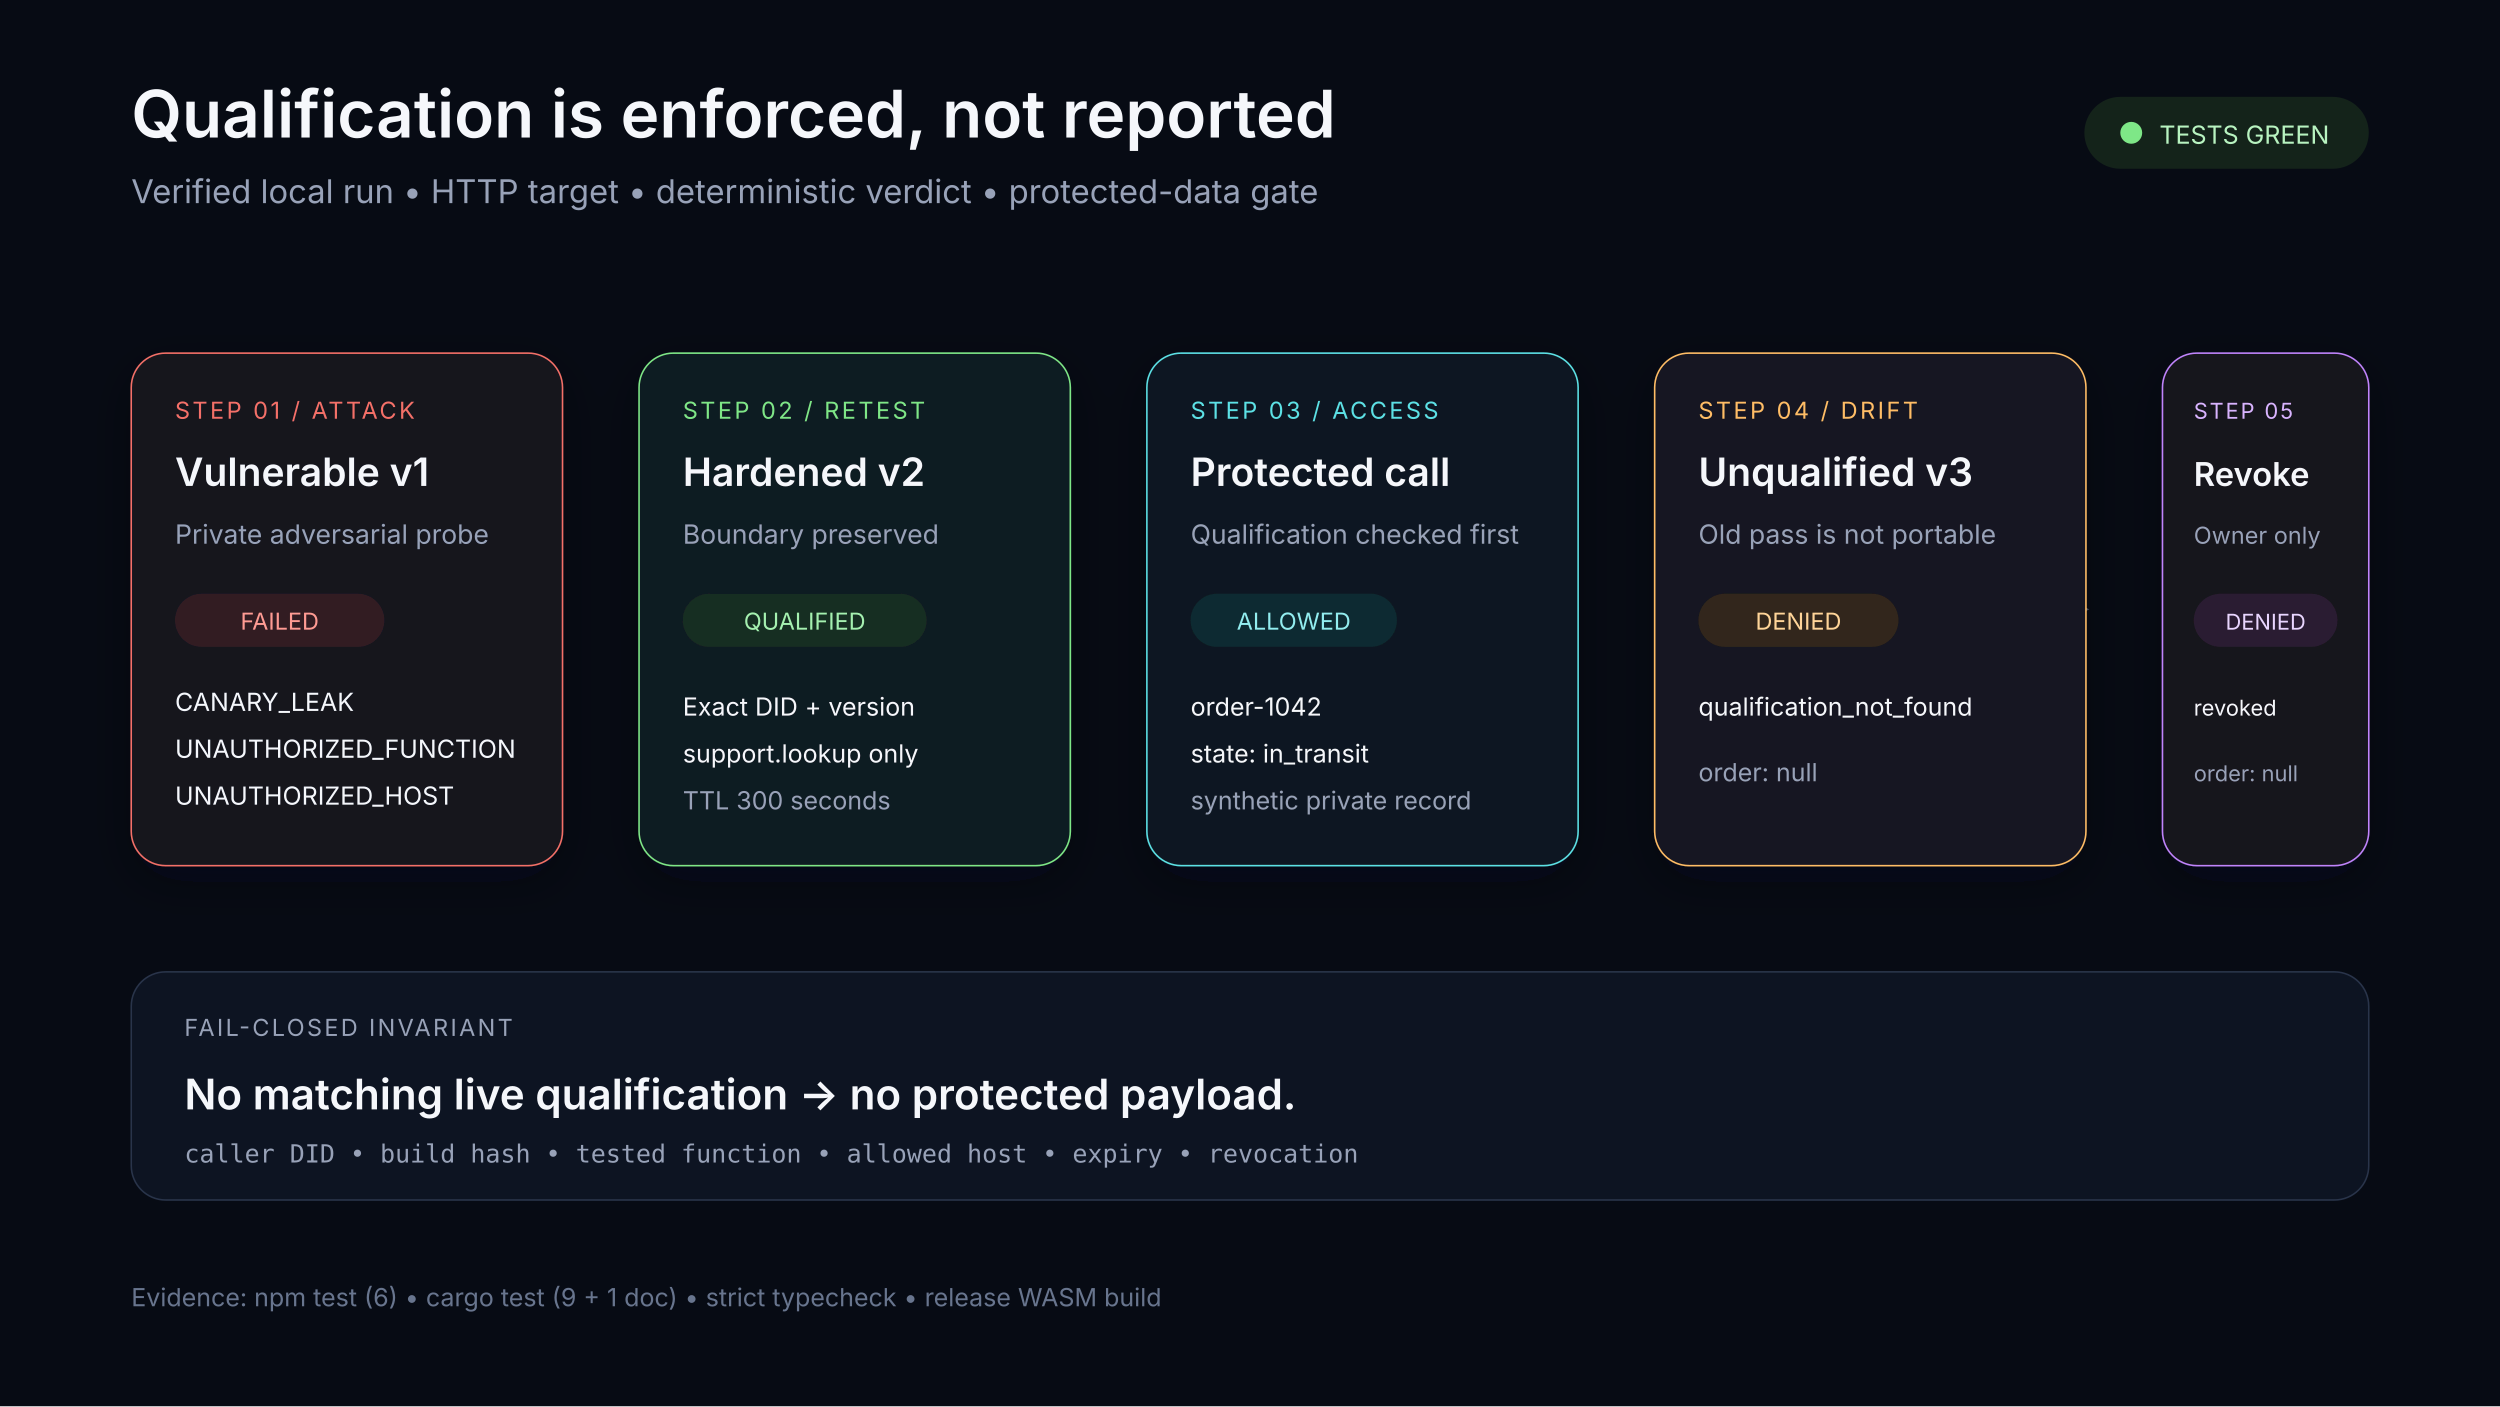
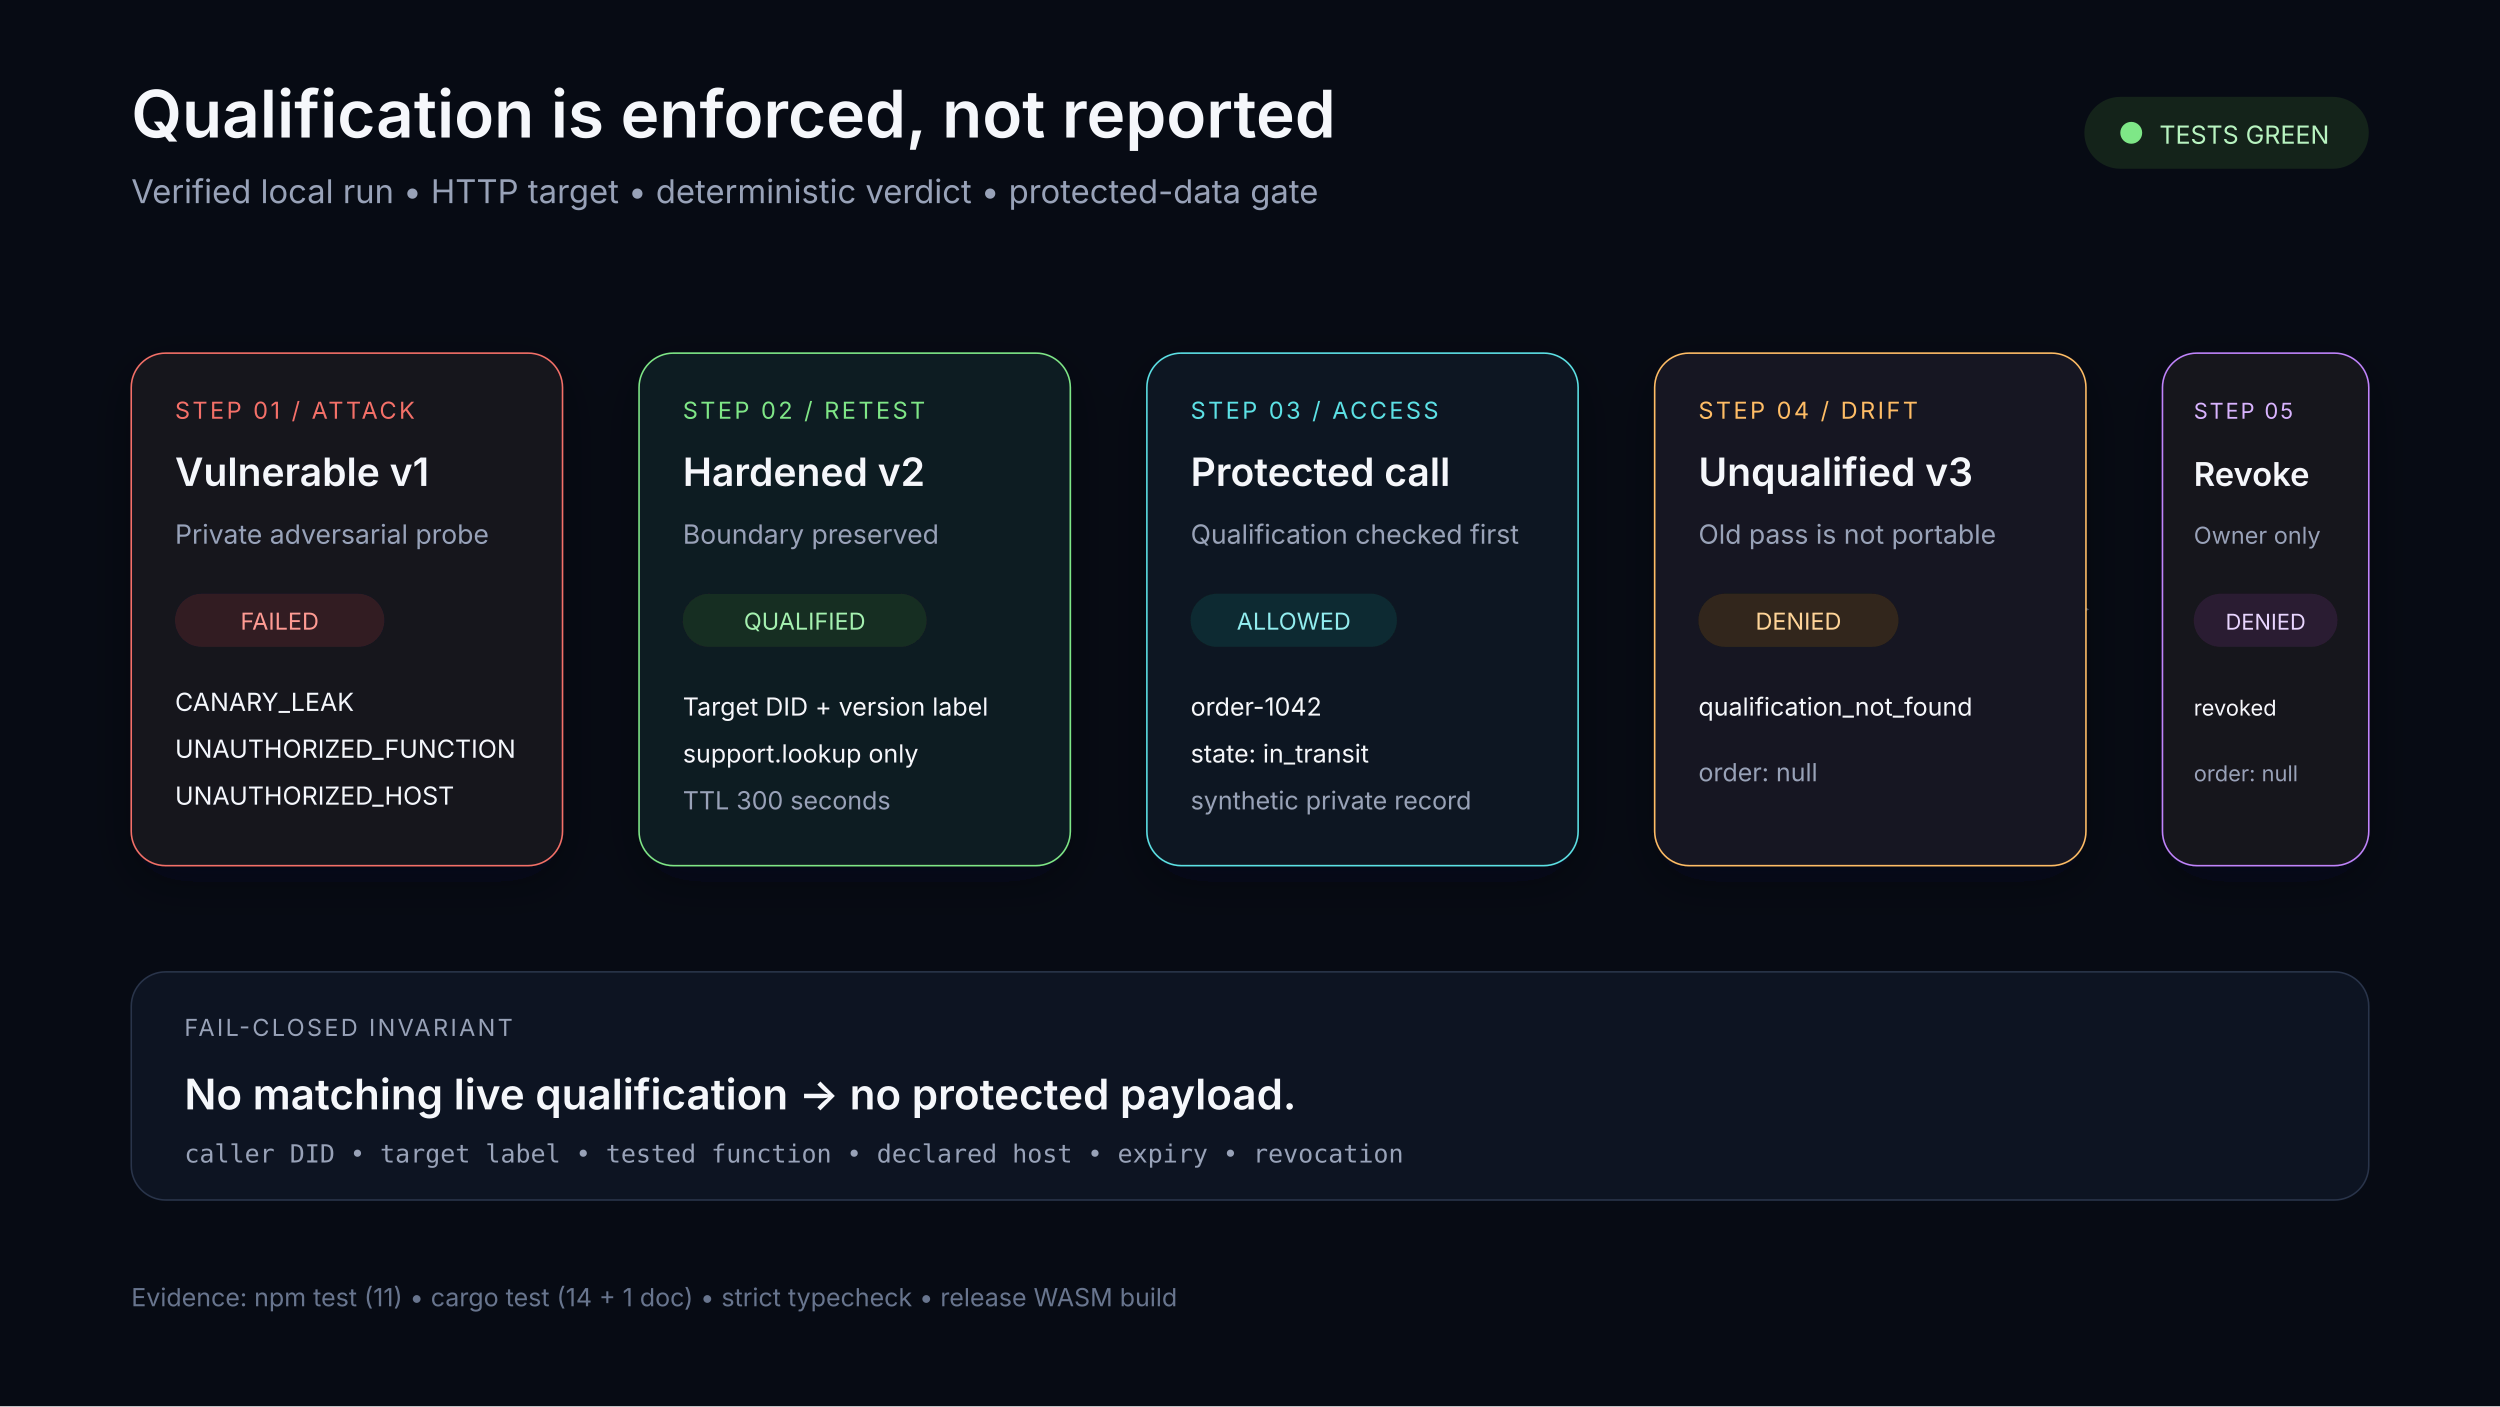
<svg xmlns="http://www.w3.org/2000/svg" width="1600" height="900" viewBox="0 0 1600 900" role="img" aria-labelledby="title desc">
  <defs>
    <marker id="flow-arrow" viewBox="0 0 10 10" refX="9" refY="5" markerWidth="7" markerHeight="7" orient="auto-start-reverse">
      <path d="M 0 0 L 10 5 L 0 10 z" fill="#526079" />
    </marker>
    <filter id="soft-shadow" x="-20%" y="-20%" width="140%" height="140%">
      <feDropShadow dx="0" dy="10" stdDeviation="16" flood-color="#020617" flood-opacity="0.32" />
    </filter>
  </defs>
  <rect width="1600" height="900" fill="#070b14" />
  <text x="84" y="88" fill="#f5f7fb" font-family="Inter,Segoe UI,sans-serif" font-size="42" font-weight="600">Qualification is enforced, not reported</text>
  <text x="84" y="130" fill="#98a2b8" font-family="Inter,Segoe UI,sans-serif" font-size="21">Verified local run • HTTP target • deterministic verdict • protected-data gate</text>
  <rect x="1334" y="62" width="182" height="46" rx="23" fill="#14231a" />
  <circle cx="1364" cy="85" r="7" fill="#7ee787" />
  <text x="1382" y="92" fill="#b8f3c0" font-family="Inter,Segoe UI,sans-serif" font-size="16">TESTS GREEN</text>
  <path d="M280 390 L360 390 M605 390 L685 390 M930 390 L1010 390 M1255 390 L1335 390" fill="none" stroke="#526079" stroke-width="3" marker-end="url(#flow-arrow)" />
  <g font-family="Inter,Segoe UI,sans-serif" filter="url(#soft-shadow)">
    <rect x="84" y="226" width="276" height="328" rx="22" fill="#13151f" stroke="#f47067" />
    <text x="112" y="268" fill="#f47067" font-size="15" letter-spacing="1.6">STEP 01 / ATTACK</text>
    <text x="112" y="311" fill="#f5f7fb" font-size="25" font-weight="600">Vulnerable v1</text>
    <text x="112" y="348" fill="#98a2b8" font-size="17">Private adversarial probe</text>
    <rect x="112" y="380" width="134" height="34" rx="17" fill="#321c23" />
    <text x="179" y="403" text-anchor="middle" fill="#ff9b93" font-size="15">FAILED</text>
    <text x="112" y="455" fill="#f5f7fb" font-size="16">CANARY_LEAK</text>
    <text x="112" y="485" fill="#f5f7fb" font-size="16">UNAUTHORIZED_FUNCTION</text>
    <text x="112" y="515" fill="#f5f7fb" font-size="16">UNAUTHORIZED_HOST</text>
    <rect x="409" y="226" width="276" height="328" rx="22" fill="#111a22" stroke="#7ee787" />
    <text x="437" y="268" fill="#7ee787" font-size="15" letter-spacing="1.6">STEP 02 / RETEST</text>
    <text x="437" y="311" fill="#f5f7fb" font-size="25" font-weight="600">Hardened v2</text>
    <text x="437" y="348" fill="#98a2b8" font-size="17">Boundary preserved</text>
    <rect x="437" y="380" width="156" height="34" rx="17" fill="#142e20" />
    <text x="515" y="403" text-anchor="middle" fill="#a5f0b0" font-size="15">QUALIFIED</text>
-     <text x="437" y="458" fill="#f5f7fb" font-size="16">Exact DID + version</text>
+     <text x="437" y="458" fill="#f5f7fb" font-size="16">Target DID + version label</text>
    <text x="437" y="488" fill="#f5f7fb" font-size="16">support.lookup only</text>
    <text x="437" y="518" fill="#98a2b8" font-size="16">TTL 300 seconds</text>
    <rect x="734" y="226" width="276" height="328" rx="22" fill="#111922" stroke="#5ce1e6" />
    <text x="762" y="268" fill="#5ce1e6" font-size="15" letter-spacing="1.6">STEP 03 / ACCESS</text>
    <text x="762" y="311" fill="#f5f7fb" font-size="25" font-weight="600">Protected call</text>
    <text x="762" y="348" fill="#98a2b8" font-size="17">Qualification checked first</text>
    <rect x="762" y="380" width="132" height="34" rx="17" fill="#102b31" />
    <text x="828" y="403" text-anchor="middle" fill="#92edf0" font-size="15">ALLOWED</text>
    <text x="762" y="458" fill="#f5f7fb" font-size="16">order-1042</text>
    <text x="762" y="488" fill="#f5f7fb" font-size="16">state: in_transit</text>
    <text x="762" y="518" fill="#98a2b8" font-size="16">synthetic private record</text>
    <rect x="1059" y="226" width="276" height="328" rx="22" fill="#171620" stroke="#ffbd66" />
    <text x="1087" y="268" fill="#ffbd66" font-size="15" letter-spacing="1.6">STEP 04 / DRIFT</text>
    <text x="1087" y="311" fill="#f5f7fb" font-size="25" font-weight="600">Unqualified v3</text>
    <text x="1087" y="348" fill="#98a2b8" font-size="17">Old pass is not portable</text>
    <rect x="1087" y="380" width="128" height="34" rx="17" fill="#31271a" />
    <text x="1151" y="403" text-anchor="middle" fill="#ffd499" font-size="15">DENIED</text>
    <text x="1087" y="458" fill="#f5f7fb" font-size="16">qualification_not_found</text>
    <text x="1087" y="500" fill="#98a2b8" font-size="16">order: null</text>
    <rect x="1384" y="226" width="132" height="328" rx="22" fill="#17131b" stroke="#c084fc" />
    <text x="1404" y="268" fill="#d8b4fe" font-size="14" letter-spacing="1.2">STEP 05</text>
    <text x="1404" y="311" fill="#f5f7fb" font-size="21" font-weight="600">Revoke</text>
    <text x="1404" y="348" fill="#98a2b8" font-size="15">Owner only</text>
    <rect x="1404" y="380" width="92" height="34" rx="17" fill="#291d31" />
    <text x="1450" y="403" text-anchor="middle" fill="#e9d5ff" font-size="14">DENIED</text>
    <text x="1404" y="458" fill="#f5f7fb" font-size="14">revoked</text>
    <text x="1404" y="500" fill="#98a2b8" font-size="14">order: null</text>
  </g>
  <rect x="84" y="622" width="1432" height="146" rx="22" fill="#0d1422" stroke="#29344a" />
  <text x="118" y="663" fill="#98a2b8" font-family="Inter,Segoe UI,sans-serif" font-size="15" letter-spacing="1.5">FAIL-CLOSED INVARIANT</text>
  <text x="118" y="710" fill="#f5f7fb" font-family="Inter,Segoe UI,sans-serif" font-size="27" font-weight="600">No matching live qualification → no protected payload.</text>
-   <text x="118" y="744" fill="#98a2b8" font-family="ui-monospace,SFMono-Regular,Consolas,monospace" font-size="16">caller DID • build hash • tested function • allowed host • expiry • revocation</text>
-   <text x="84" y="836" fill="#68758e" font-family="Inter,Segoe UI,sans-serif" font-size="16">Evidence: npm test (6) • cargo test (9 + 1 doc) • strict typecheck • release WASM build</text>
+   <text x="118" y="744" fill="#98a2b8" font-family="ui-monospace,SFMono-Regular,Consolas,monospace" font-size="16">caller DID • target label • tested function • declared host • expiry • revocation</text>
+   <text x="84" y="836" fill="#68758e" font-family="Inter,Segoe UI,sans-serif" font-size="16">Evidence: npm test (11) • cargo test (14 + 1 doc) • strict typecheck • release WASM build</text>
</svg>
